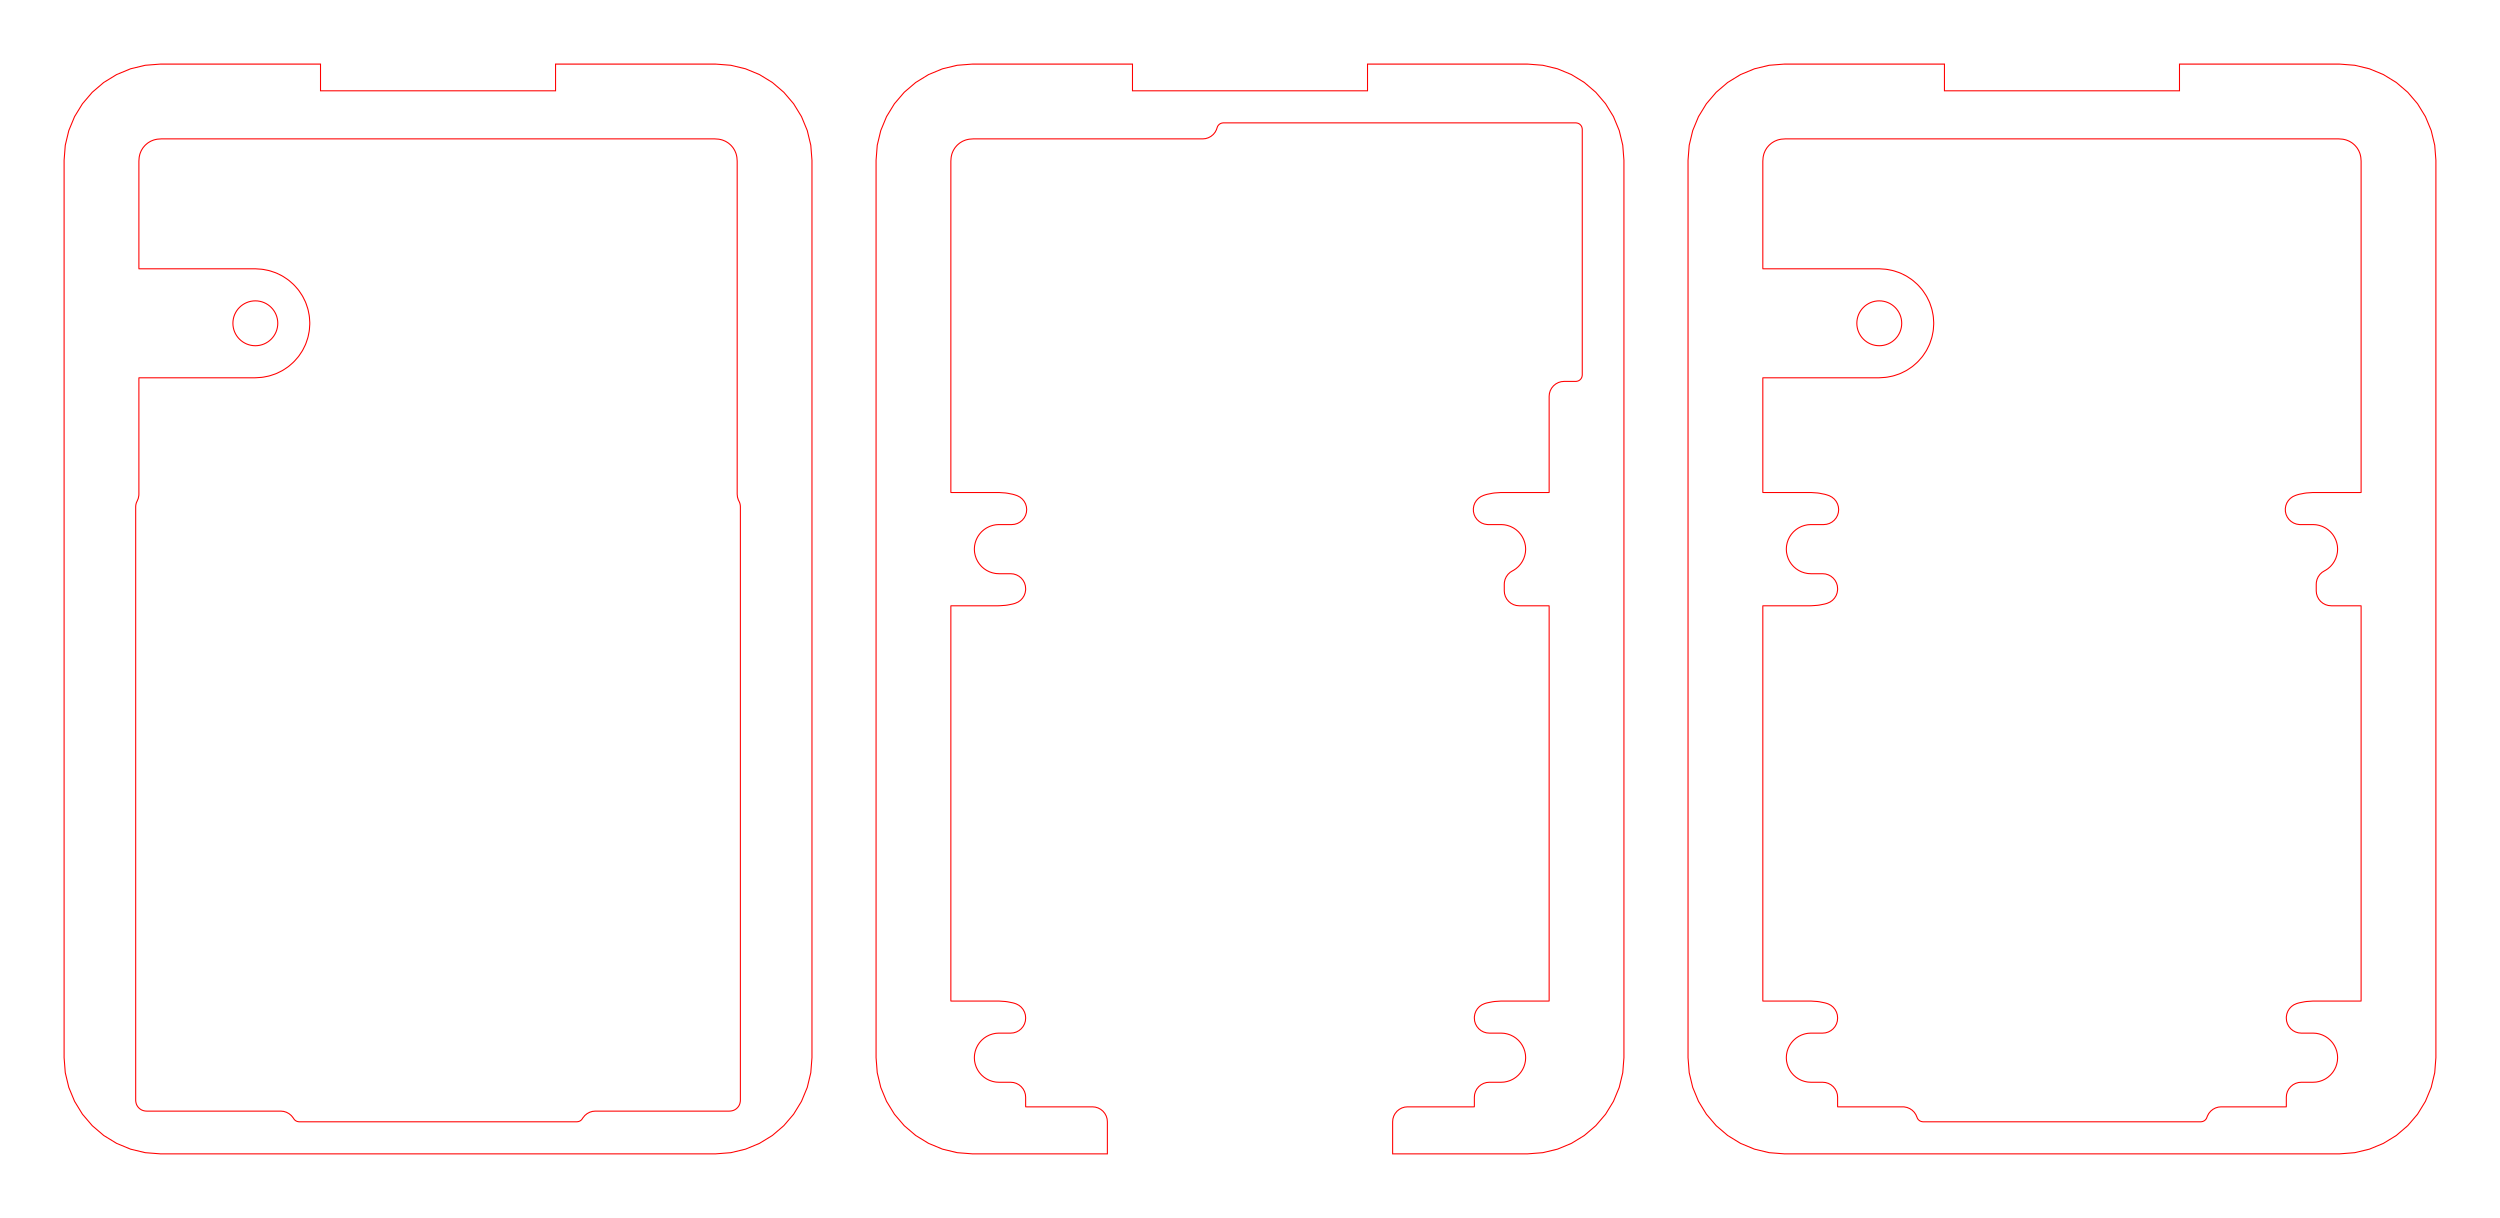
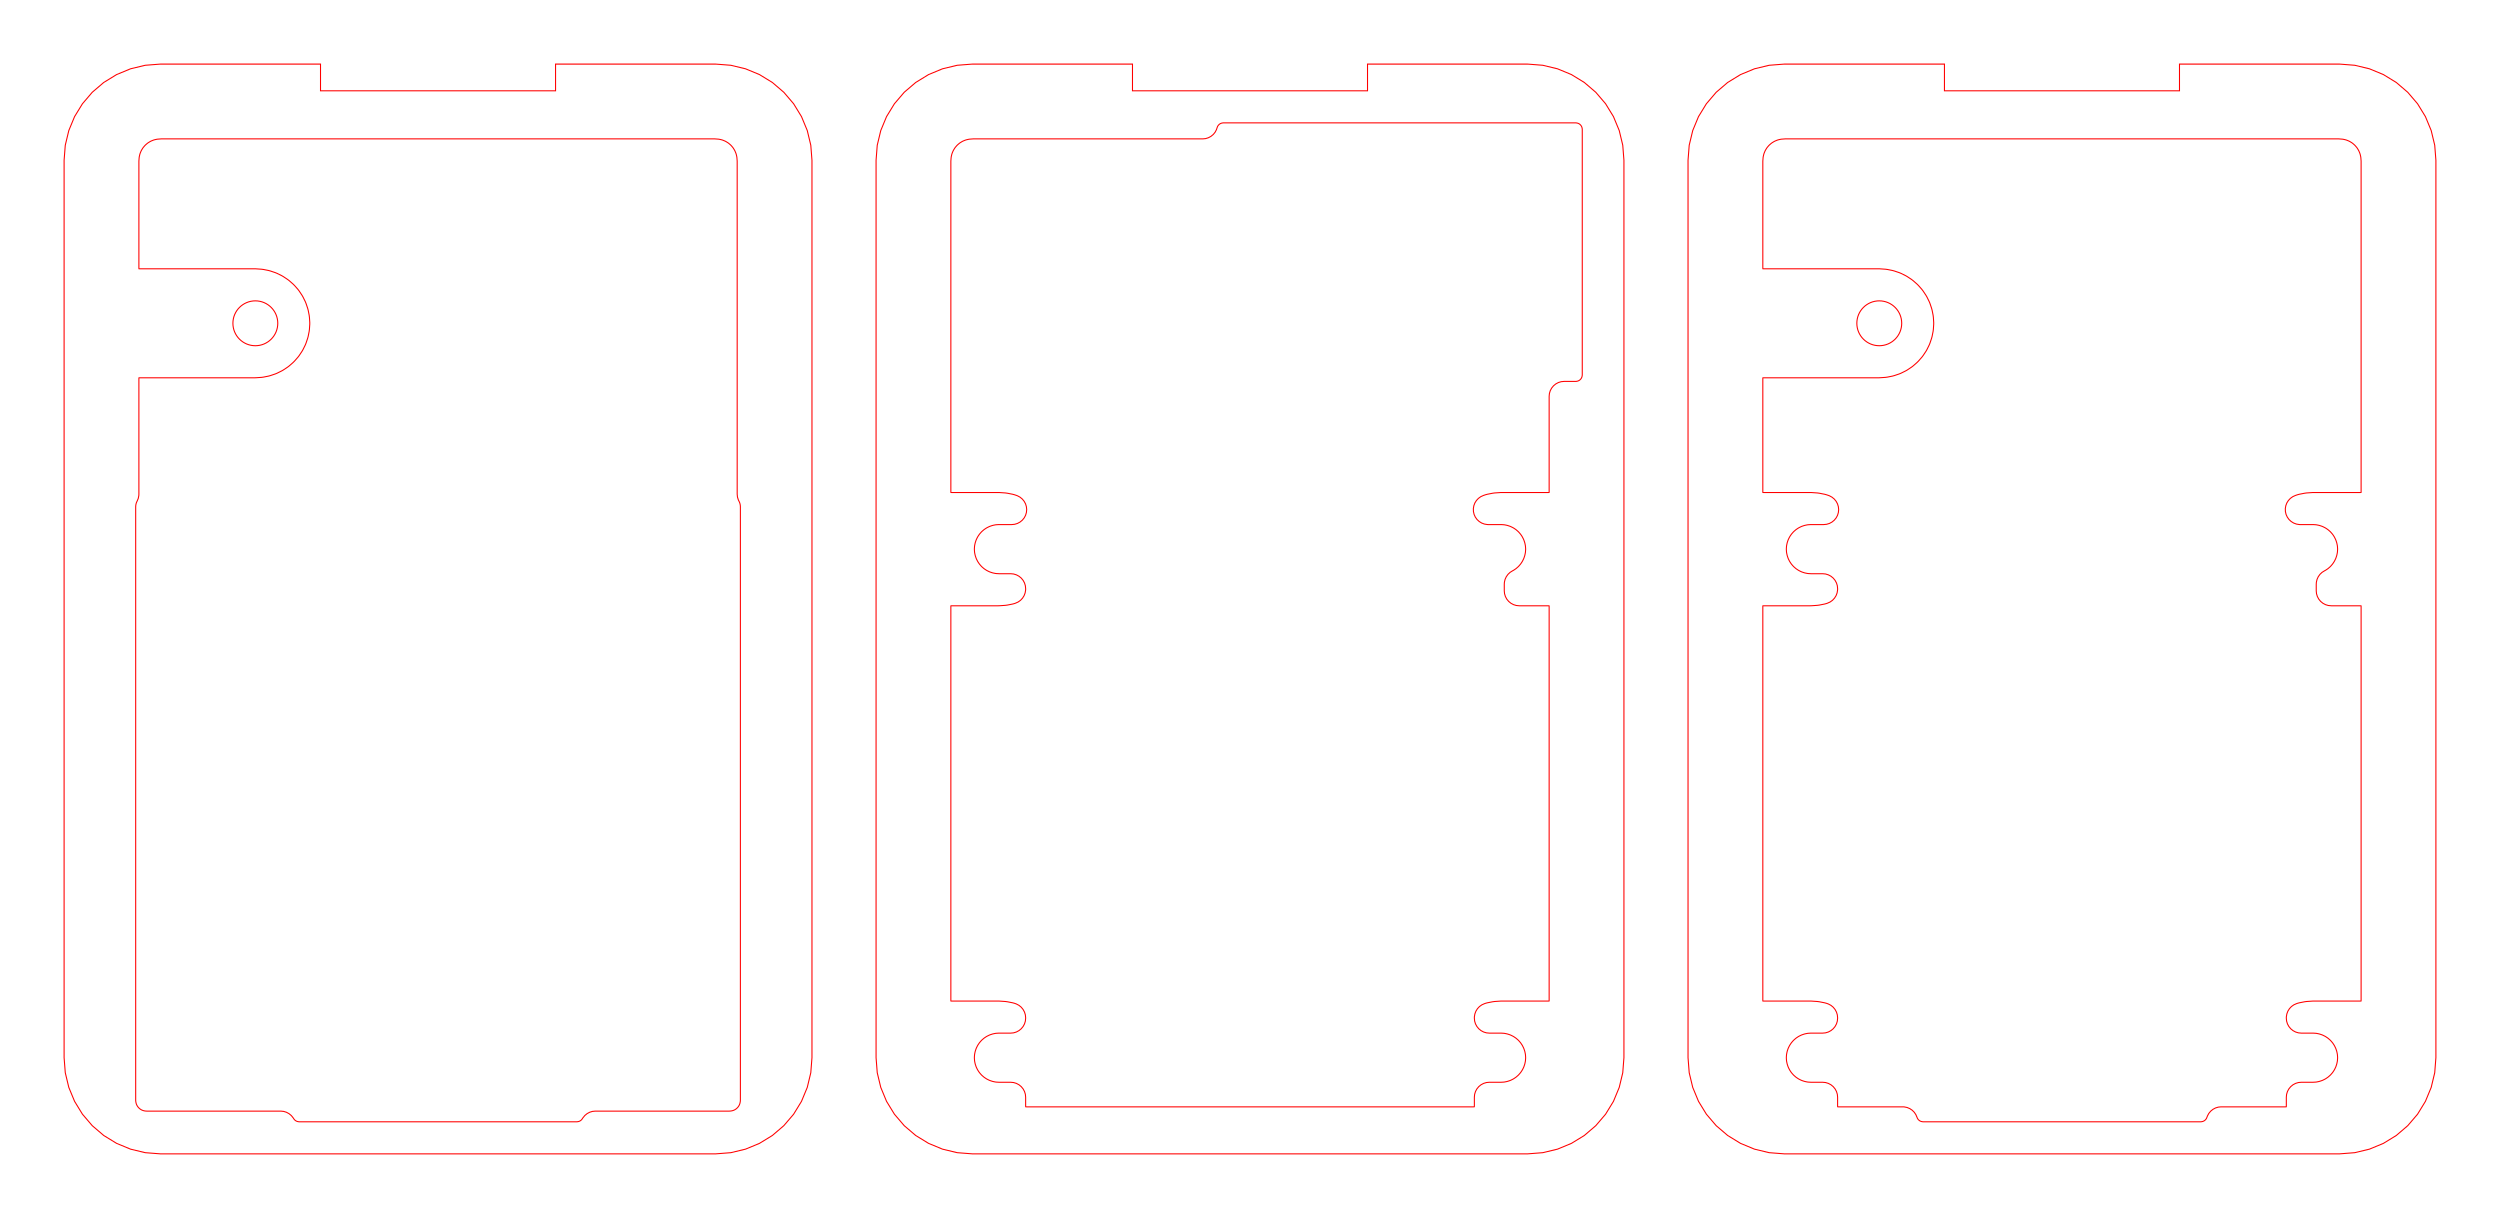
<svg xmlns="http://www.w3.org/2000/svg" width="117.00mm" height="57.00mm" viewBox="0 0 117.000 57.000">
  <g id="frame_screen" fill="none" stroke="#ff0000" stroke-width="0.05">
    <polygon points="15.000,4.250 26.000,4.250 26.000,3.000 33.500,3.000 34.204,3.055 34.891,3.220 35.543,3.490 36.145,3.859 36.682,4.318 37.141,4.855 37.510,5.457 37.780,6.109 37.945,6.796 38.000,7.500 38.000,49.500 37.945,50.204 37.780,50.891 37.510,51.543 37.141,52.145 36.682,52.682 36.145,53.141 35.543,53.510 34.891,53.780 34.204,53.945 33.500,54.000 7.500,54.000 6.796,53.945 6.109,53.780 5.457,53.510 4.855,53.141 4.318,52.682 3.859,52.145 3.490,51.543 3.220,50.891 3.055,50.204 3.000,49.500 3.000,7.500 3.055,6.796 3.220,6.109 3.490,5.457 3.859,4.855 4.318,4.318 4.855,3.859 5.457,3.490 6.109,3.220 6.796,3.055 7.500,3.000 15.000,3.000" />
    <polygon points="7.553,6.500 7.526,6.501 7.371,6.513 7.317,6.522 7.219,6.545 7.167,6.562 7.073,6.601 7.024,6.626 6.937,6.679 6.893,6.711 6.816,6.777 6.777,6.816 6.711,6.893 6.679,6.937 6.626,7.024 6.601,7.073 6.562,7.167 6.545,7.219 6.522,7.317 6.513,7.371 6.501,7.526 6.500,7.553 6.500,12.546 6.503,12.577 6.534,12.580 11.927,12.580 11.973,12.581 12.237,12.599 12.328,12.611 12.565,12.658 12.653,12.682 12.882,12.759 12.967,12.794 13.184,12.901 13.263,12.947 13.464,13.081 13.537,13.137 13.719,13.297 13.783,13.361 13.943,13.543 13.999,13.616 14.133,13.817 14.179,13.896 14.286,14.113 14.321,14.198 14.398,14.427 14.422,14.515 14.469,14.752 14.481,14.843 14.497,15.084 14.497,15.176 14.481,15.417 14.469,15.508 14.422,15.745 14.398,15.833 14.321,16.062 14.286,16.147 14.179,16.364 14.133,16.443 13.999,16.644 13.943,16.717 13.783,16.899 13.719,16.963 13.537,17.123 13.464,17.179 13.263,17.313 13.184,17.359 12.967,17.466 12.882,17.501 12.653,17.578 12.565,17.602 12.328,17.649 12.237,17.661 11.973,17.679 11.927,17.680 6.534,17.680 6.503,17.683 6.500,17.714 6.500,23.124 6.497,23.192 6.470,23.327 6.417,23.454 6.404,23.478 6.378,23.542 6.370,23.570 6.356,23.637 6.352,23.683 6.350,23.717 6.350,51.483 6.352,51.517 6.356,51.563 6.370,51.630 6.378,51.658 6.404,51.722 6.418,51.747 6.456,51.804 6.475,51.827 6.523,51.875 6.546,51.894 6.603,51.932 6.628,51.946 6.692,51.972 6.720,51.980 6.787,51.994 6.833,51.998 6.867,52.000 13.135,52.000 13.272,52.013 13.403,52.053 13.524,52.118 13.630,52.205 13.717,52.311 13.770,52.389 13.811,52.430 13.859,52.463 13.913,52.485 13.976,52.498 13.983,52.498 14.017,52.500 26.983,52.500 27.017,52.498 27.024,52.498 27.087,52.485 27.141,52.463 27.189,52.430 27.230,52.389 27.283,52.311 27.370,52.205 27.476,52.118 27.597,52.053 27.728,52.013 27.865,52.000 34.133,52.000 34.167,51.998 34.213,51.994 34.280,51.980 34.308,51.972 34.372,51.946 34.397,51.932 34.454,51.894 34.477,51.875 34.525,51.827 34.544,51.804 34.582,51.747 34.596,51.722 34.622,51.658 34.630,51.630 34.644,51.563 34.648,51.517 34.650,51.483 34.650,23.717 34.648,23.683 34.644,23.637 34.630,23.570 34.622,23.542 34.596,23.478 34.583,23.454 34.553,23.392 34.513,23.260 34.500,23.124 34.500,7.553 34.499,7.526 34.487,7.371 34.478,7.317 34.455,7.219 34.438,7.167 34.399,7.073 34.374,7.024 34.321,6.937 34.289,6.893 34.223,6.816 34.184,6.777 34.107,6.711 34.063,6.679 33.976,6.626 33.927,6.601 33.833,6.562 33.781,6.545 33.683,6.522 33.629,6.513 33.474,6.501 33.447,6.500" />
    <circle cx="11.950" cy="15.130" r="1.050" />
  </g>
  <g id="frame_cell1" fill="none" stroke="#ff0000" stroke-width="0.05">
-     <polygon points="53.000,4.250 64.000,4.250 64.000,3.000 71.500,3.000 72.204,3.055 72.891,3.220 73.543,3.490 74.145,3.859 74.682,4.318 75.141,4.855 75.510,5.457 75.780,6.109 75.945,6.796 76.000,7.500 76.000,49.500 75.945,50.204 75.780,50.891 75.510,51.543 75.141,52.145 74.682,52.682 74.145,53.141 73.543,53.510 72.891,53.780 72.204,53.945 71.500,54.000 65.175,54.000 65.175,52.500 65.188,52.363 65.228,52.232 65.293,52.111 65.380,52.005 65.486,51.918 65.607,51.853 65.738,51.813 65.875,51.800 68.966,51.800 68.997,51.797 69.000,51.766 69.000,51.350 69.013,51.213 69.053,51.082 69.118,50.961 69.205,50.855 69.311,50.768 69.432,50.703 69.563,50.663 69.700,50.650 70.239,50.650 70.261,50.649 70.377,50.642 70.423,50.636 70.525,50.615 70.569,50.603 70.668,50.570 70.711,50.552 70.804,50.506 70.844,50.483 70.931,50.425 70.967,50.397 71.046,50.328 71.078,50.296 71.147,50.217 71.175,50.181 71.233,50.094 71.256,50.054 71.302,49.961 71.320,49.918 71.353,49.819 71.365,49.775 71.386,49.673 71.392,49.627 71.399,49.523 71.399,49.477 71.392,49.373 71.386,49.327 71.365,49.225 71.353,49.181 71.320,49.082 71.302,49.039 71.256,48.946 71.233,48.906 71.175,48.819 71.147,48.783 71.078,48.704 71.046,48.672 70.967,48.603 70.931,48.575 70.844,48.517 70.804,48.494 70.711,48.448 70.668,48.430 70.569,48.397 70.525,48.385 70.423,48.364 70.377,48.358 70.261,48.351 70.239,48.350 69.700,48.350 69.563,48.337 69.432,48.297 69.311,48.232 69.205,48.145 69.118,48.039 69.053,47.918 69.013,47.787 69.000,47.650 69.000,47.633 69.001,47.588 69.024,47.452 69.072,47.324 69.145,47.207 69.238,47.107 69.350,47.027 69.475,46.971 69.521,46.955 69.609,46.931 69.859,46.882 69.950,46.870 70.227,46.851 70.273,46.850 72.466,46.850 72.497,46.847 72.500,46.816 72.500,28.384 72.497,28.353 72.466,28.350 71.100,28.350 70.963,28.337 70.832,28.297 70.711,28.232 70.605,28.145 70.518,28.039 70.453,27.918 70.413,27.787 70.400,27.650 70.400,27.341 70.406,27.249 70.437,27.116 70.494,26.991 70.574,26.879 70.674,26.785 70.790,26.713 70.804,26.706 70.844,26.683 70.931,26.625 70.967,26.597 71.046,26.528 71.078,26.496 71.147,26.417 71.175,26.381 71.233,26.294 71.256,26.254 71.302,26.161 71.320,26.118 71.353,26.019 71.365,25.975 71.386,25.873 71.392,25.827 71.399,25.723 71.399,25.677 71.392,25.573 71.386,25.527 71.365,25.425 71.353,25.381 71.320,25.282 71.302,25.239 71.256,25.146 71.233,25.106 71.175,25.019 71.147,24.983 71.078,24.904 71.046,24.872 70.967,24.803 70.931,24.775 70.844,24.717 70.804,24.694 70.711,24.648 70.668,24.630 70.569,24.597 70.525,24.585 70.423,24.564 70.377,24.558 70.261,24.551 70.239,24.550 69.651,24.550 69.605,24.549 69.470,24.526 69.342,24.478 69.225,24.405 69.125,24.312 69.045,24.200 68.988,24.075 68.957,23.941 68.953,23.804 68.975,23.669 69.023,23.540 69.096,23.424 69.190,23.324 69.301,23.244 69.426,23.187 69.521,23.155 69.609,23.131 69.859,23.082 69.950,23.070 70.227,23.051 70.273,23.050 72.466,23.050 72.497,23.047 72.500,23.016 72.500,18.550 72.513,18.413 72.553,18.282 72.618,18.161 72.705,18.055 72.811,17.968 72.932,17.903 73.063,17.863 73.200,17.850 73.733,17.850 73.767,17.848 73.774,17.848 73.837,17.835 73.891,17.813 73.939,17.780 73.980,17.739 74.013,17.691 74.035,17.637 74.048,17.574 74.048,17.567 74.050,17.533 74.050,6.067 74.048,6.033 74.048,6.026 74.035,5.963 74.013,5.909 73.980,5.861 73.939,5.820 73.891,5.787 73.837,5.765 73.774,5.752 73.767,5.752 73.733,5.750 57.267,5.750 57.233,5.752 57.226,5.752 57.163,5.765 57.109,5.787 57.061,5.820 57.020,5.861 56.987,5.909 56.963,5.968 56.956,5.991 56.942,6.029 56.930,6.068 56.866,6.189 56.779,6.295 56.672,6.382 56.551,6.447 56.420,6.487 56.284,6.500 45.553,6.500 45.526,6.501 45.371,6.513 45.317,6.522 45.219,6.545 45.167,6.562 45.073,6.601 45.024,6.626 44.937,6.679 44.893,6.711 44.816,6.777 44.777,6.816 44.711,6.893 44.679,6.937 44.626,7.024 44.601,7.073 44.562,7.167 44.545,7.219 44.522,7.317 44.513,7.371 44.501,7.526 44.500,7.553 44.500,23.016 44.503,23.047 44.534,23.050 46.727,23.050 46.773,23.051 47.050,23.070 47.141,23.082 47.391,23.131 47.479,23.155 47.574,23.187 47.617,23.203 47.738,23.268 47.844,23.355 47.931,23.461 47.996,23.582 48.035,23.713 48.049,23.850 48.035,23.987 47.996,24.118 47.931,24.239 47.844,24.345 47.738,24.432 47.617,24.497 47.485,24.537 47.349,24.550 46.761,24.550 46.739,24.551 46.623,24.558 46.577,24.564 46.475,24.585 46.431,24.597 46.332,24.630 46.289,24.648 46.196,24.694 46.156,24.717 46.069,24.775 46.033,24.803 45.954,24.872 45.922,24.904 45.853,24.983 45.825,25.019 45.767,25.106 45.744,25.146 45.698,25.239 45.680,25.282 45.647,25.381 45.635,25.425 45.614,25.527 45.608,25.573 45.601,25.677 45.601,25.723 45.608,25.827 45.614,25.873 45.635,25.975 45.647,26.019 45.680,26.118 45.698,26.161 45.744,26.254 45.767,26.294 45.825,26.381 45.853,26.417 45.922,26.496 45.954,26.528 46.033,26.597 46.069,26.625 46.156,26.683 46.196,26.706 46.289,26.752 46.332,26.770 46.431,26.803 46.475,26.815 46.577,26.836 46.623,26.842 46.739,26.849 46.761,26.850 47.300,26.850 47.437,26.863 47.568,26.903 47.689,26.968 47.795,27.055 47.882,27.161 47.947,27.282 47.987,27.413 48.000,27.550 48.000,27.567 47.999,27.612 47.976,27.748 47.928,27.876 47.855,27.993 47.762,28.093 47.650,28.173 47.525,28.229 47.479,28.245 47.391,28.269 47.141,28.318 47.050,28.330 46.773,28.349 46.727,28.350 44.534,28.350 44.503,28.353 44.500,28.384 44.500,46.816 44.503,46.847 44.534,46.850 46.727,46.850 46.773,46.851 47.050,46.870 47.141,46.882 47.391,46.931 47.479,46.955 47.525,46.971 47.568,46.987 47.689,47.051 47.795,47.138 47.882,47.245 47.947,47.366 47.987,47.497 48.000,47.633 48.000,47.650 47.987,47.787 47.947,47.918 47.882,48.039 47.795,48.145 47.689,48.232 47.568,48.297 47.437,48.337 47.300,48.350 46.761,48.350 46.739,48.351 46.623,48.358 46.577,48.364 46.475,48.385 46.431,48.397 46.332,48.430 46.289,48.448 46.196,48.494 46.156,48.517 46.069,48.575 46.033,48.603 45.954,48.672 45.922,48.704 45.853,48.783 45.825,48.819 45.767,48.906 45.744,48.946 45.698,49.039 45.680,49.082 45.647,49.181 45.635,49.225 45.614,49.327 45.608,49.373 45.601,49.477 45.601,49.523 45.608,49.627 45.614,49.673 45.635,49.775 45.647,49.819 45.680,49.918 45.698,49.961 45.744,50.054 45.767,50.094 45.825,50.181 45.853,50.217 45.922,50.296 45.954,50.328 46.033,50.397 46.069,50.425 46.156,50.483 46.196,50.506 46.289,50.552 46.332,50.570 46.431,50.603 46.475,50.615 46.577,50.636 46.623,50.642 46.739,50.649 46.761,50.650 47.300,50.650 47.437,50.663 47.568,50.703 47.689,50.768 47.795,50.855 47.882,50.961 47.947,51.082 47.987,51.213 48.000,51.350 48.000,51.766 48.003,51.797 48.034,51.800 51.125,51.800 51.262,51.813 51.393,51.853 51.514,51.918 51.620,52.005 51.707,52.111 51.772,52.232 51.812,52.363 51.825,52.500 51.825,54.000 45.500,54.000 44.796,53.945 44.109,53.780 43.457,53.510 42.855,53.141 42.318,52.682 41.859,52.145 41.490,51.543 41.220,50.891 41.055,50.204 41.000,49.500 41.000,7.500 41.055,6.796 41.220,6.109 41.490,5.457 41.859,4.855 42.318,4.318 42.855,3.859 43.457,3.490 44.109,3.220 44.796,3.055 45.500,3.000 53.000,3.000" />
+     <polygon points="53.000,4.250 64.000,4.250 64.000,3.000 71.500,3.000 72.204,3.055 72.891,3.220 73.543,3.490 74.145,3.859 74.682,4.318 75.141,4.855 75.510,5.457 75.780,6.109 75.945,6.796 76.000,7.500 76.000,49.500 75.945,50.204 75.780,50.891 75.510,51.543 75.141,52.145 74.682,52.682 74.145,53.141 73.543,53.510 72.891,53.780 72.204,53.945 71.500,54.000 45.500,54.000 44.796,53.945 44.109,53.780 43.457,53.510 42.855,53.141 42.318,52.682 41.859,52.145 41.490,51.543 41.220,50.891 41.055,50.204 41.000,49.500 41.000,7.500 41.055,6.796 41.220,6.109 41.490,5.457 41.859,4.855 42.318,4.318 42.855,3.859 43.457,3.490 44.109,3.220 44.796,3.055 45.500,3.000 53.000,3.000" />
+     <polygon points="57.267,5.750 57.233,5.752 57.226,5.752 57.163,5.765 57.109,5.787 57.061,5.820 57.020,5.861 56.987,5.909 56.963,5.968 56.956,5.991 56.942,6.029 56.930,6.068 56.866,6.189 56.779,6.295 56.672,6.382 56.551,6.447 56.420,6.487 56.284,6.500 45.553,6.500 45.526,6.501 45.371,6.513 45.317,6.522 45.219,6.545 45.167,6.562 45.073,6.601 45.024,6.626 44.937,6.679 44.893,6.711 44.816,6.777 44.777,6.816 44.711,6.893 44.679,6.937 44.626,7.024 44.601,7.073 44.562,7.167 44.545,7.219 44.522,7.317 44.513,7.371 44.501,7.526 44.500,7.553 44.500,23.016 44.503,23.047 44.534,23.050 46.727,23.050 46.773,23.051 47.050,23.070 47.141,23.082 47.391,23.131 47.479,23.155 47.574,23.187 47.617,23.203 47.738,23.268 47.844,23.355 47.931,23.461 47.996,23.582 48.035,23.713 48.049,23.850 48.035,23.987 47.996,24.118 47.931,24.239 47.844,24.345 47.738,24.432 47.617,24.497 47.485,24.537 47.349,24.550 46.761,24.550 46.739,24.551 46.623,24.558 46.577,24.564 46.475,24.585 46.431,24.597 46.332,24.630 46.289,24.648 46.196,24.694 46.156,24.717 46.069,24.775 46.033,24.803 45.954,24.872 45.922,24.904 45.853,24.983 45.825,25.019 45.767,25.106 45.744,25.146 45.698,25.239 45.680,25.282 45.647,25.381 45.635,25.425 45.614,25.527 45.608,25.573 45.601,25.677 45.601,25.723 45.608,25.827 45.614,25.873 45.635,25.975 45.647,26.019 45.680,26.118 45.698,26.161 45.744,26.254 45.767,26.294 45.825,26.381 45.853,26.417 45.922,26.496 45.954,26.528 46.033,26.597 46.069,26.625 46.156,26.683 46.196,26.706 46.289,26.752 46.332,26.770 46.431,26.803 46.475,26.815 46.577,26.836 46.623,26.842 46.739,26.849 46.761,26.850 47.300,26.850 47.437,26.863 47.568,26.903 47.689,26.968 47.795,27.055 47.882,27.161 47.947,27.282 47.987,27.413 48.000,27.550 48.000,27.567 47.999,27.612 47.976,27.748 47.928,27.876 47.855,27.993 47.762,28.093 47.650,28.173 47.525,28.229 47.479,28.245 47.391,28.269 47.141,28.318 47.050,28.330 46.773,28.349 46.727,28.350 44.534,28.350 44.503,28.353 44.500,28.384 44.500,46.816 44.503,46.847 44.534,46.850 46.727,46.850 46.773,46.851 47.050,46.870 47.141,46.882 47.391,46.931 47.479,46.955 47.525,46.971 47.568,46.987 47.689,47.051 47.795,47.138 47.882,47.245 47.947,47.366 47.987,47.497 48.000,47.633 48.000,47.650 47.987,47.787 47.947,47.918 47.882,48.039 47.795,48.145 47.689,48.232 47.568,48.297 47.437,48.337 47.300,48.350 46.761,48.350 46.739,48.351 46.623,48.358 46.577,48.364 46.475,48.385 46.431,48.397 46.332,48.430 46.289,48.448 46.196,48.494 46.156,48.517 46.069,48.575 46.033,48.603 45.954,48.672 45.922,48.704 45.853,48.783 45.825,48.819 45.767,48.906 45.744,48.946 45.698,49.039 45.680,49.082 45.647,49.181 45.635,49.225 45.614,49.327 45.608,49.373 45.601,49.477 45.601,49.523 45.608,49.627 45.614,49.673 45.635,49.775 45.647,49.819 45.680,49.918 45.698,49.961 45.744,50.054 45.767,50.094 45.825,50.181 45.853,50.217 45.922,50.296 45.954,50.328 46.033,50.397 46.069,50.425 46.156,50.483 46.196,50.506 46.289,50.552 46.332,50.570 46.431,50.603 46.475,50.615 46.577,50.636 46.623,50.642 46.739,50.649 46.761,50.650 47.300,50.650 47.437,50.663 47.568,50.703 47.689,50.768 47.795,50.855 47.882,50.961 47.947,51.082 47.987,51.213 48.000,51.350 48.000,51.766 48.003,51.797 48.034,51.800 68.966,51.800 68.997,51.797 69.000,51.766 69.000,51.350 69.013,51.213 69.053,51.082 69.118,50.961 69.205,50.855 69.311,50.768 69.432,50.703 69.563,50.663 69.700,50.650 70.239,50.650 70.261,50.649 70.377,50.642 70.423,50.636 70.525,50.615 70.569,50.603 70.668,50.570 70.711,50.552 70.804,50.506 70.844,50.483 70.931,50.425 70.967,50.397 71.046,50.328 71.078,50.296 71.147,50.217 71.175,50.181 71.233,50.094 71.256,50.054 71.302,49.961 71.320,49.918 71.353,49.819 71.365,49.775 71.386,49.673 71.392,49.627 71.399,49.523 71.399,49.477 71.392,49.373 71.386,49.327 71.365,49.225 71.353,49.181 71.320,49.082 71.302,49.039 71.256,48.946 71.233,48.906 71.175,48.819 71.147,48.783 71.078,48.704 71.046,48.672 70.967,48.603 70.931,48.575 70.844,48.517 70.804,48.494 70.711,48.448 70.668,48.430 70.569,48.397 70.525,48.385 70.423,48.364 70.377,48.358 70.261,48.351 70.239,48.350 69.700,48.350 69.563,48.337 69.432,48.297 69.311,48.232 69.205,48.145 69.118,48.039 69.053,47.918 69.013,47.787 69.000,47.650 69.000,47.633 69.001,47.588 69.024,47.452 69.072,47.324 69.145,47.207 69.238,47.107 69.350,47.027 69.475,46.971 69.521,46.955 69.609,46.931 69.859,46.882 69.950,46.870 70.227,46.851 70.273,46.850 72.466,46.850 72.497,46.847 72.500,46.816 72.500,28.384 72.497,28.353 72.466,28.350 71.100,28.350 70.963,28.337 70.832,28.297 70.711,28.232 70.605,28.145 70.518,28.039 70.453,27.918 70.413,27.787 70.400,27.650 70.400,27.341 70.406,27.249 70.437,27.116 70.494,26.991 70.574,26.879 70.674,26.785 70.790,26.713 70.804,26.706 70.844,26.683 70.931,26.625 70.967,26.597 71.046,26.528 71.078,26.496 71.147,26.417 71.175,26.381 71.233,26.294 71.256,26.254 71.302,26.161 71.320,26.118 71.353,26.019 71.365,25.975 71.386,25.873 71.392,25.827 71.399,25.723 71.399,25.677 71.392,25.573 71.386,25.527 71.365,25.425 71.353,25.381 71.320,25.282 71.302,25.239 71.256,25.146 71.233,25.106 71.175,25.019 71.147,24.983 71.078,24.904 71.046,24.872 70.967,24.803 70.931,24.775 70.844,24.717 70.804,24.694 70.711,24.648 70.668,24.630 70.569,24.597 70.525,24.585 70.423,24.564 70.377,24.558 70.261,24.551 70.239,24.550 69.651,24.550 69.605,24.549 69.470,24.526 69.342,24.478 69.225,24.405 69.125,24.312 69.045,24.200 68.988,24.075 68.957,23.941 68.953,23.804 68.975,23.669 69.023,23.540 69.096,23.424 69.190,23.324 69.301,23.244 69.426,23.187 69.521,23.155 69.609,23.131 69.859,23.082 69.950,23.070 70.227,23.051 70.273,23.050 72.466,23.050 72.497,23.047 72.500,23.016 72.500,18.550 72.513,18.413 72.553,18.282 72.618,18.161 72.705,18.055 72.811,17.968 72.932,17.903 73.063,17.863 73.200,17.850 73.733,17.850 73.767,17.848 73.774,17.848 73.837,17.835 73.891,17.813 73.939,17.780 73.980,17.739 74.013,17.691 74.035,17.637 74.048,17.574 74.048,17.567 74.050,17.533 74.050,6.067 74.048,6.033 74.048,6.026 74.035,5.963 74.013,5.909 73.980,5.861 73.939,5.820 73.891,5.787 73.837,5.765 73.774,5.752 73.767,5.752 73.733,5.750" />
  </g>
  <g id="frame_cell2" fill="none" stroke="#ff0000" stroke-width="0.05">
    <polygon points="91.000,4.250 102.000,4.250 102.000,3.000 109.500,3.000 110.204,3.055 110.891,3.220 111.543,3.490 112.145,3.859 112.682,4.318 113.141,4.855 113.510,5.457 113.780,6.109 113.945,6.796 114.000,7.500 114.000,49.500 113.945,50.204 113.780,50.891 113.510,51.543 113.141,52.145 112.682,52.682 112.145,53.141 111.543,53.510 110.891,53.780 110.204,53.945 109.500,54.000 83.500,54.000 82.796,53.945 82.109,53.780 81.457,53.510 80.855,53.141 80.318,52.682 79.859,52.145 79.490,51.543 79.220,50.891 79.055,50.204 79.000,49.500 79.000,7.500 79.055,6.796 79.220,6.109 79.490,5.457 79.859,4.855 80.318,4.318 80.855,3.859 81.457,3.490 82.109,3.220 82.796,3.055 83.500,3.000 91.000,3.000" />
    <polygon points="83.553,6.500 83.526,6.501 83.371,6.513 83.317,6.522 83.219,6.545 83.167,6.562 83.073,6.601 83.024,6.626 82.937,6.679 82.893,6.711 82.816,6.777 82.777,6.816 82.711,6.893 82.679,6.937 82.626,7.024 82.601,7.073 82.562,7.167 82.545,7.219 82.522,7.317 82.513,7.371 82.501,7.526 82.500,7.553 82.500,12.546 82.503,12.577 82.534,12.580 87.927,12.580 87.973,12.581 88.237,12.599 88.328,12.611 88.565,12.658 88.653,12.682 88.882,12.759 88.967,12.794 89.184,12.901 89.263,12.947 89.464,13.081 89.537,13.137 89.719,13.297 89.783,13.361 89.943,13.543 89.999,13.616 90.133,13.817 90.179,13.896 90.286,14.113 90.321,14.198 90.398,14.427 90.422,14.515 90.469,14.752 90.481,14.843 90.497,15.084 90.497,15.176 90.481,15.417 90.469,15.508 90.422,15.745 90.398,15.833 90.321,16.062 90.286,16.147 90.179,16.364 90.133,16.443 89.999,16.644 89.943,16.717 89.783,16.899 89.719,16.963 89.537,17.123 89.464,17.179 89.263,17.313 89.184,17.359 88.967,17.466 88.882,17.501 88.653,17.578 88.565,17.602 88.328,17.649 88.237,17.661 87.973,17.679 87.927,17.680 82.534,17.680 82.503,17.683 82.500,17.714 82.500,23.016 82.503,23.047 82.534,23.050 84.727,23.050 84.773,23.051 85.050,23.070 85.141,23.082 85.391,23.131 85.479,23.155 85.574,23.187 85.617,23.203 85.738,23.268 85.844,23.355 85.931,23.461 85.996,23.582 86.035,23.713 86.049,23.850 86.035,23.987 85.996,24.118 85.931,24.239 85.844,24.345 85.738,24.432 85.617,24.497 85.485,24.537 85.349,24.550 84.761,24.550 84.739,24.551 84.623,24.558 84.577,24.564 84.475,24.585 84.431,24.597 84.332,24.630 84.289,24.648 84.196,24.694 84.156,24.717 84.069,24.775 84.033,24.803 83.954,24.872 83.922,24.904 83.853,24.983 83.825,25.019 83.767,25.106 83.744,25.146 83.698,25.239 83.680,25.282 83.647,25.381 83.635,25.425 83.614,25.527 83.608,25.573 83.601,25.677 83.601,25.723 83.608,25.827 83.614,25.873 83.635,25.975 83.647,26.019 83.680,26.118 83.698,26.161 83.744,26.254 83.767,26.294 83.825,26.381 83.853,26.417 83.922,26.496 83.954,26.528 84.033,26.597 84.069,26.625 84.156,26.683 84.196,26.706 84.289,26.752 84.332,26.770 84.431,26.803 84.475,26.815 84.577,26.836 84.623,26.842 84.739,26.849 84.761,26.850 85.300,26.850 85.437,26.863 85.568,26.903 85.689,26.968 85.795,27.055 85.882,27.161 85.947,27.282 85.987,27.413 86.000,27.550 86.000,27.567 85.999,27.612 85.976,27.748 85.928,27.876 85.855,27.993 85.762,28.093 85.650,28.173 85.525,28.229 85.479,28.245 85.391,28.269 85.141,28.318 85.050,28.330 84.773,28.349 84.727,28.350 82.534,28.350 82.503,28.353 82.500,28.384 82.500,46.816 82.503,46.847 82.534,46.850 84.727,46.850 84.773,46.851 85.050,46.870 85.141,46.882 85.391,46.931 85.479,46.955 85.525,46.971 85.568,46.987 85.689,47.051 85.795,47.138 85.882,47.245 85.947,47.366 85.987,47.497 86.000,47.633 86.000,47.650 85.987,47.787 85.947,47.918 85.882,48.039 85.795,48.145 85.689,48.232 85.568,48.297 85.437,48.337 85.300,48.350 84.761,48.350 84.739,48.351 84.623,48.358 84.577,48.364 84.475,48.385 84.431,48.397 84.332,48.430 84.289,48.448 84.196,48.494 84.156,48.517 84.069,48.575 84.033,48.603 83.954,48.672 83.922,48.704 83.853,48.783 83.825,48.819 83.767,48.906 83.744,48.946 83.698,49.039 83.680,49.082 83.647,49.181 83.635,49.225 83.614,49.327 83.608,49.373 83.601,49.477 83.601,49.523 83.608,49.627 83.614,49.673 83.635,49.775 83.647,49.819 83.680,49.918 83.698,49.961 83.744,50.054 83.767,50.094 83.825,50.181 83.853,50.217 83.922,50.296 83.954,50.328 84.033,50.397 84.069,50.425 84.156,50.483 84.196,50.506 84.289,50.552 84.332,50.570 84.431,50.603 84.475,50.615 84.577,50.636 84.623,50.642 84.739,50.649 84.761,50.650 85.300,50.650 85.437,50.663 85.568,50.703 85.689,50.768 85.795,50.855 85.882,50.961 85.947,51.082 85.987,51.213 86.000,51.350 86.000,51.766 86.003,51.797 86.034,51.800 89.048,51.800 89.116,51.803 89.251,51.830 89.378,51.883 89.492,51.959 89.589,52.056 89.665,52.170 89.698,52.251 89.700,52.250 89.737,52.341 89.770,52.389 89.811,52.430 89.859,52.463 89.913,52.485 89.976,52.498 89.983,52.498 90.017,52.500 102.983,52.500 103.017,52.498 103.024,52.498 103.087,52.485 103.141,52.463 103.189,52.430 103.230,52.389 103.263,52.341 103.293,52.268 103.306,52.232 103.370,52.111 103.458,52.005 103.564,51.918 103.685,51.853 103.816,51.813 103.952,51.800 106.966,51.800 106.997,51.797 107.000,51.766 107.000,51.350 107.013,51.213 107.053,51.082 107.118,50.961 107.205,50.855 107.311,50.768 107.432,50.703 107.563,50.663 107.700,50.650 108.239,50.650 108.261,50.649 108.377,50.642 108.423,50.636 108.525,50.615 108.569,50.603 108.668,50.570 108.711,50.552 108.804,50.506 108.844,50.483 108.931,50.425 108.967,50.397 109.046,50.328 109.078,50.296 109.147,50.217 109.175,50.181 109.233,50.094 109.256,50.054 109.302,49.961 109.320,49.918 109.353,49.819 109.365,49.775 109.386,49.673 109.392,49.627 109.399,49.523 109.399,49.477 109.392,49.373 109.386,49.327 109.365,49.225 109.353,49.181 109.320,49.082 109.302,49.039 109.256,48.946 109.233,48.906 109.175,48.819 109.147,48.783 109.078,48.704 109.046,48.672 108.967,48.603 108.931,48.575 108.844,48.517 108.804,48.494 108.711,48.448 108.668,48.430 108.569,48.397 108.525,48.385 108.423,48.364 108.377,48.358 108.261,48.351 108.239,48.350 107.700,48.350 107.563,48.337 107.432,48.297 107.311,48.232 107.205,48.145 107.118,48.039 107.053,47.918 107.013,47.787 107.000,47.650 107.000,47.633 107.001,47.588 107.024,47.452 107.072,47.324 107.145,47.207 107.238,47.107 107.350,47.027 107.475,46.971 107.521,46.955 107.609,46.931 107.859,46.882 107.950,46.870 108.227,46.851 108.273,46.850 110.466,46.850 110.497,46.847 110.500,46.816 110.500,28.384 110.497,28.353 110.466,28.350 109.100,28.350 108.963,28.337 108.832,28.297 108.711,28.232 108.605,28.145 108.518,28.039 108.453,27.918 108.413,27.787 108.400,27.650 108.400,27.341 108.406,27.249 108.437,27.116 108.494,26.991 108.574,26.879 108.674,26.785 108.790,26.713 108.804,26.706 108.844,26.683 108.931,26.625 108.967,26.597 109.046,26.528 109.078,26.496 109.147,26.417 109.175,26.381 109.233,26.294 109.256,26.254 109.302,26.161 109.320,26.118 109.353,26.019 109.365,25.975 109.386,25.873 109.392,25.827 109.399,25.723 109.399,25.677 109.392,25.573 109.386,25.527 109.365,25.425 109.353,25.381 109.320,25.282 109.302,25.239 109.256,25.146 109.233,25.106 109.175,25.019 109.147,24.983 109.078,24.904 109.046,24.872 108.967,24.803 108.931,24.775 108.844,24.717 108.804,24.694 108.711,24.648 108.668,24.630 108.569,24.597 108.525,24.585 108.423,24.564 108.377,24.558 108.261,24.551 108.239,24.550 107.651,24.550 107.605,24.549 107.470,24.526 107.342,24.478 107.225,24.405 107.125,24.312 107.045,24.200 106.988,24.075 106.957,23.941 106.953,23.804 106.975,23.669 107.023,23.540 107.096,23.424 107.190,23.324 107.301,23.244 107.426,23.187 107.521,23.155 107.609,23.131 107.859,23.082 107.950,23.070 108.227,23.051 108.273,23.050 110.466,23.050 110.497,23.047 110.500,23.016 110.500,7.553 110.499,7.526 110.487,7.371 110.478,7.317 110.455,7.219 110.438,7.167 110.399,7.073 110.374,7.024 110.321,6.937 110.289,6.893 110.223,6.816 110.184,6.777 110.107,6.711 110.063,6.679 109.976,6.626 109.927,6.601 109.833,6.562 109.781,6.545 109.683,6.522 109.629,6.513 109.474,6.501 109.447,6.500" />
    <circle cx="87.950" cy="15.130" r="1.050" />
  </g>
</svg>
